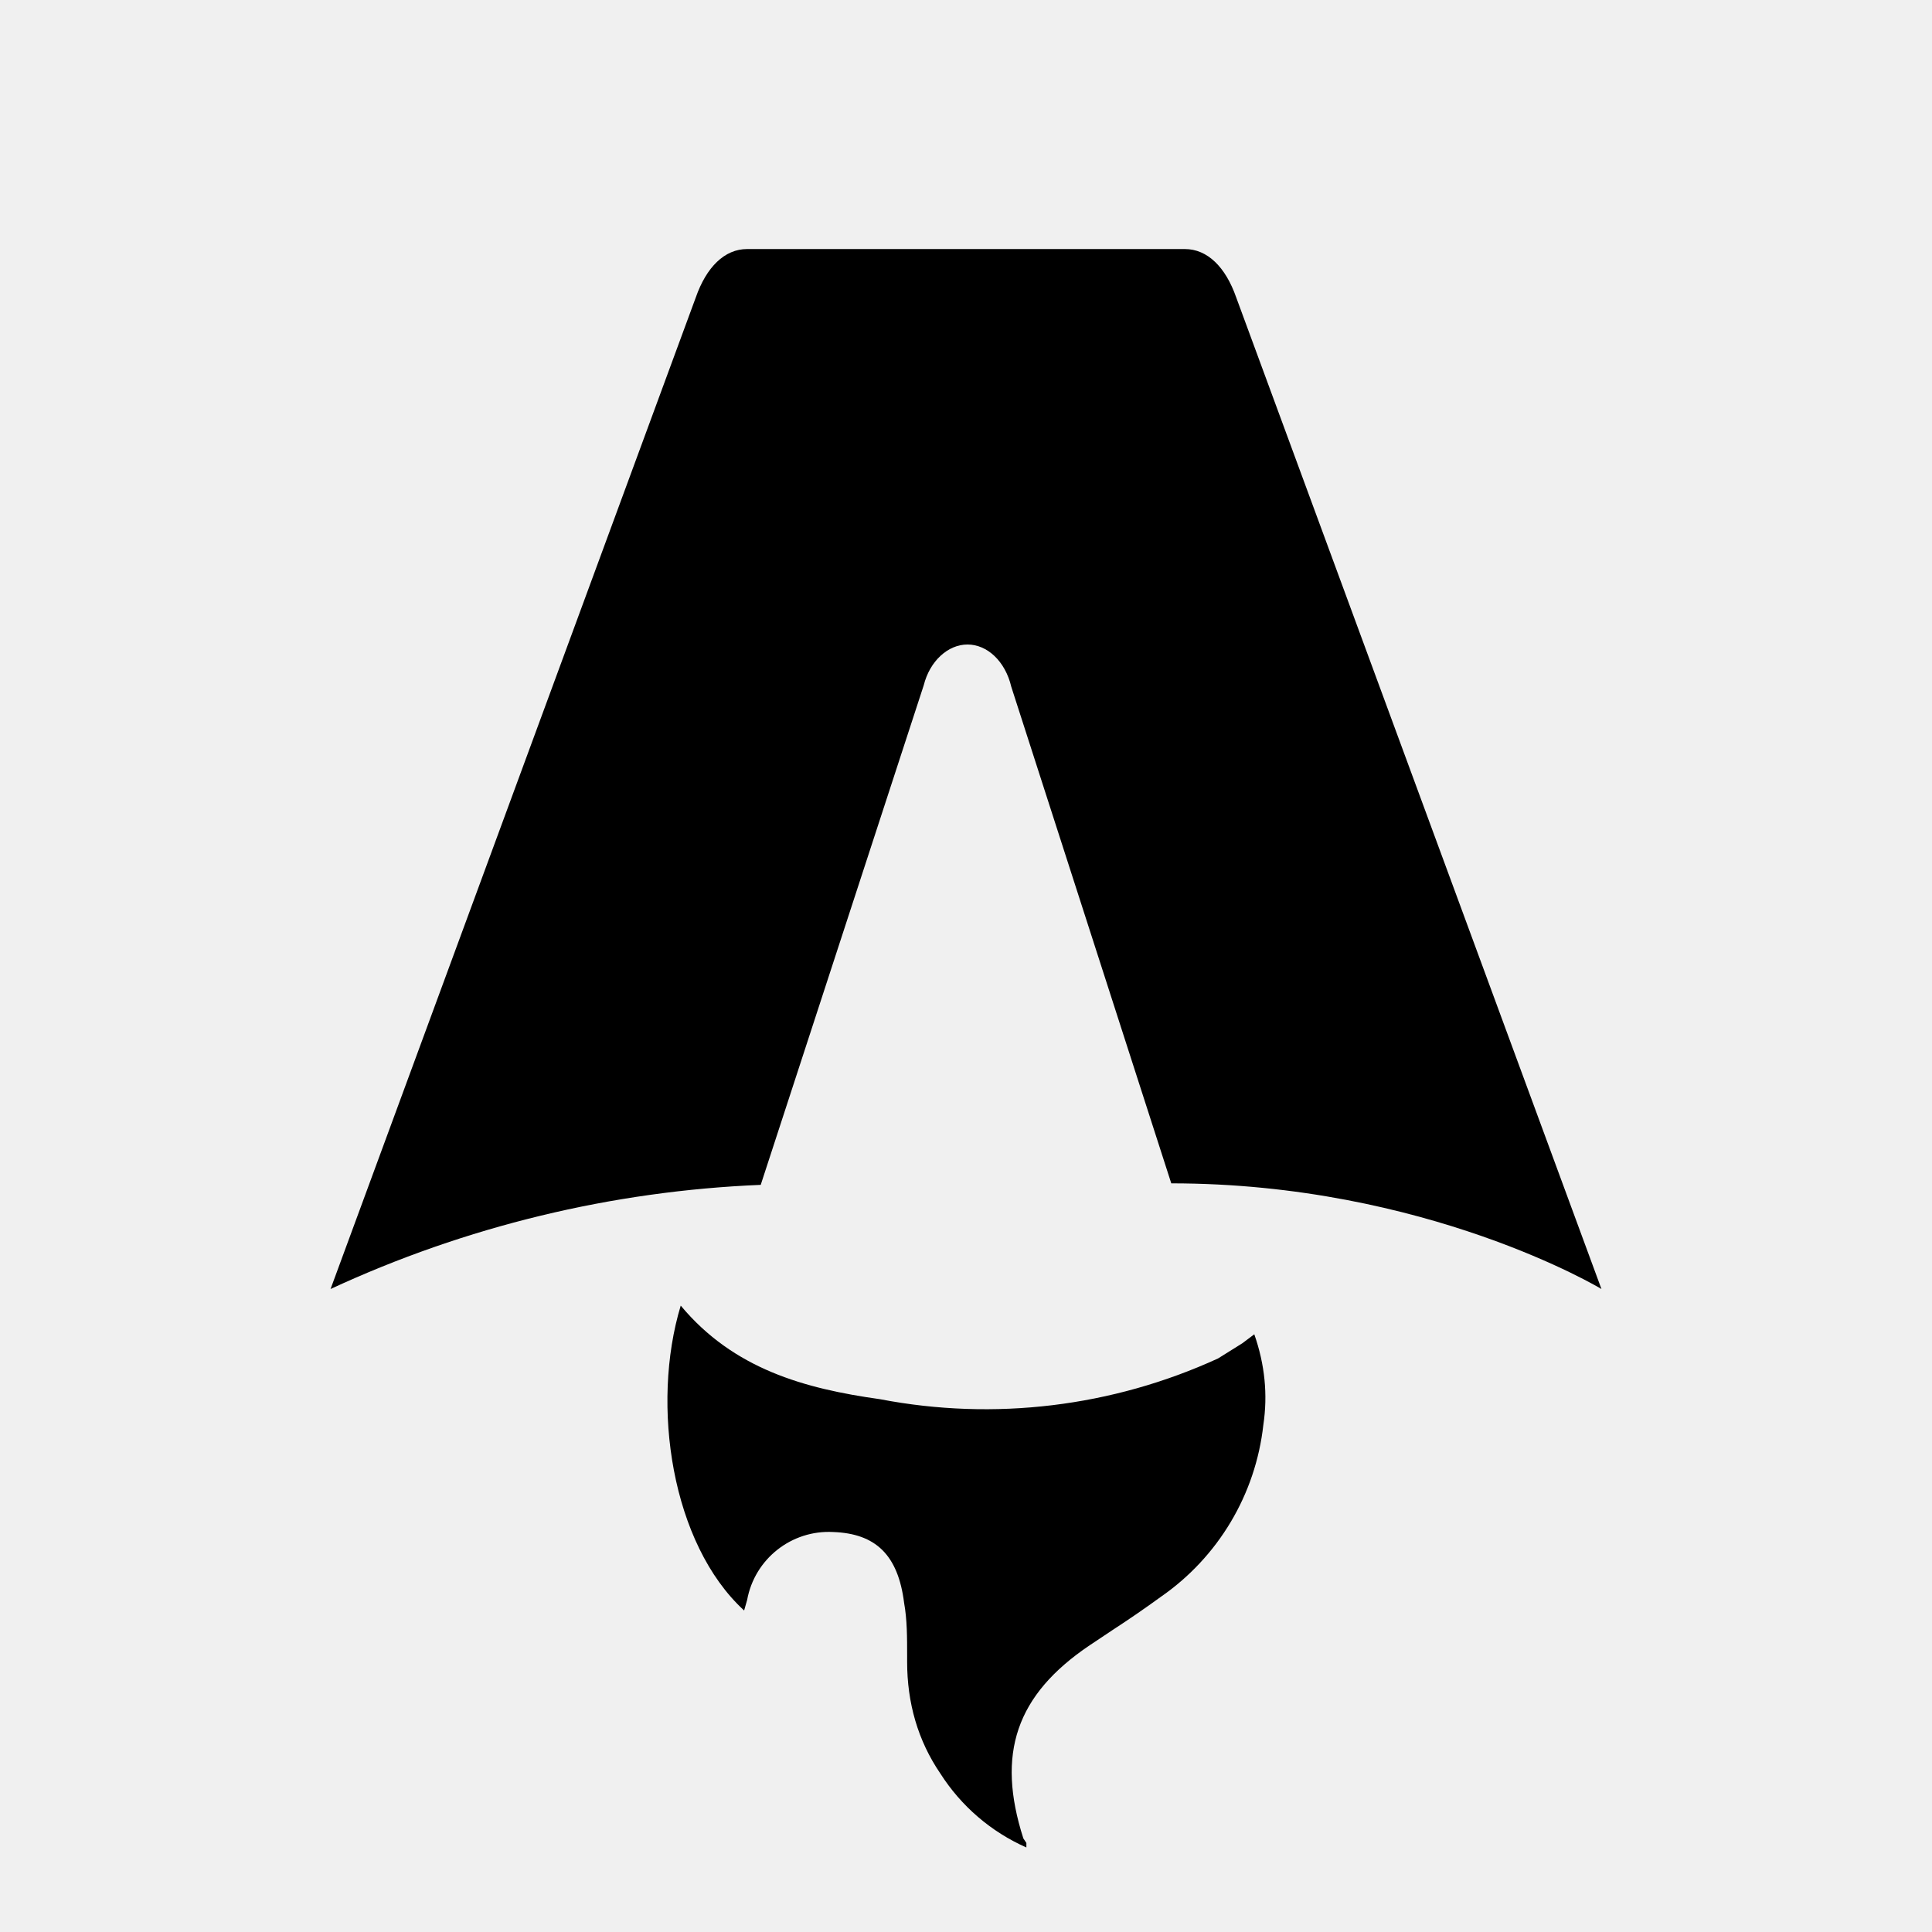
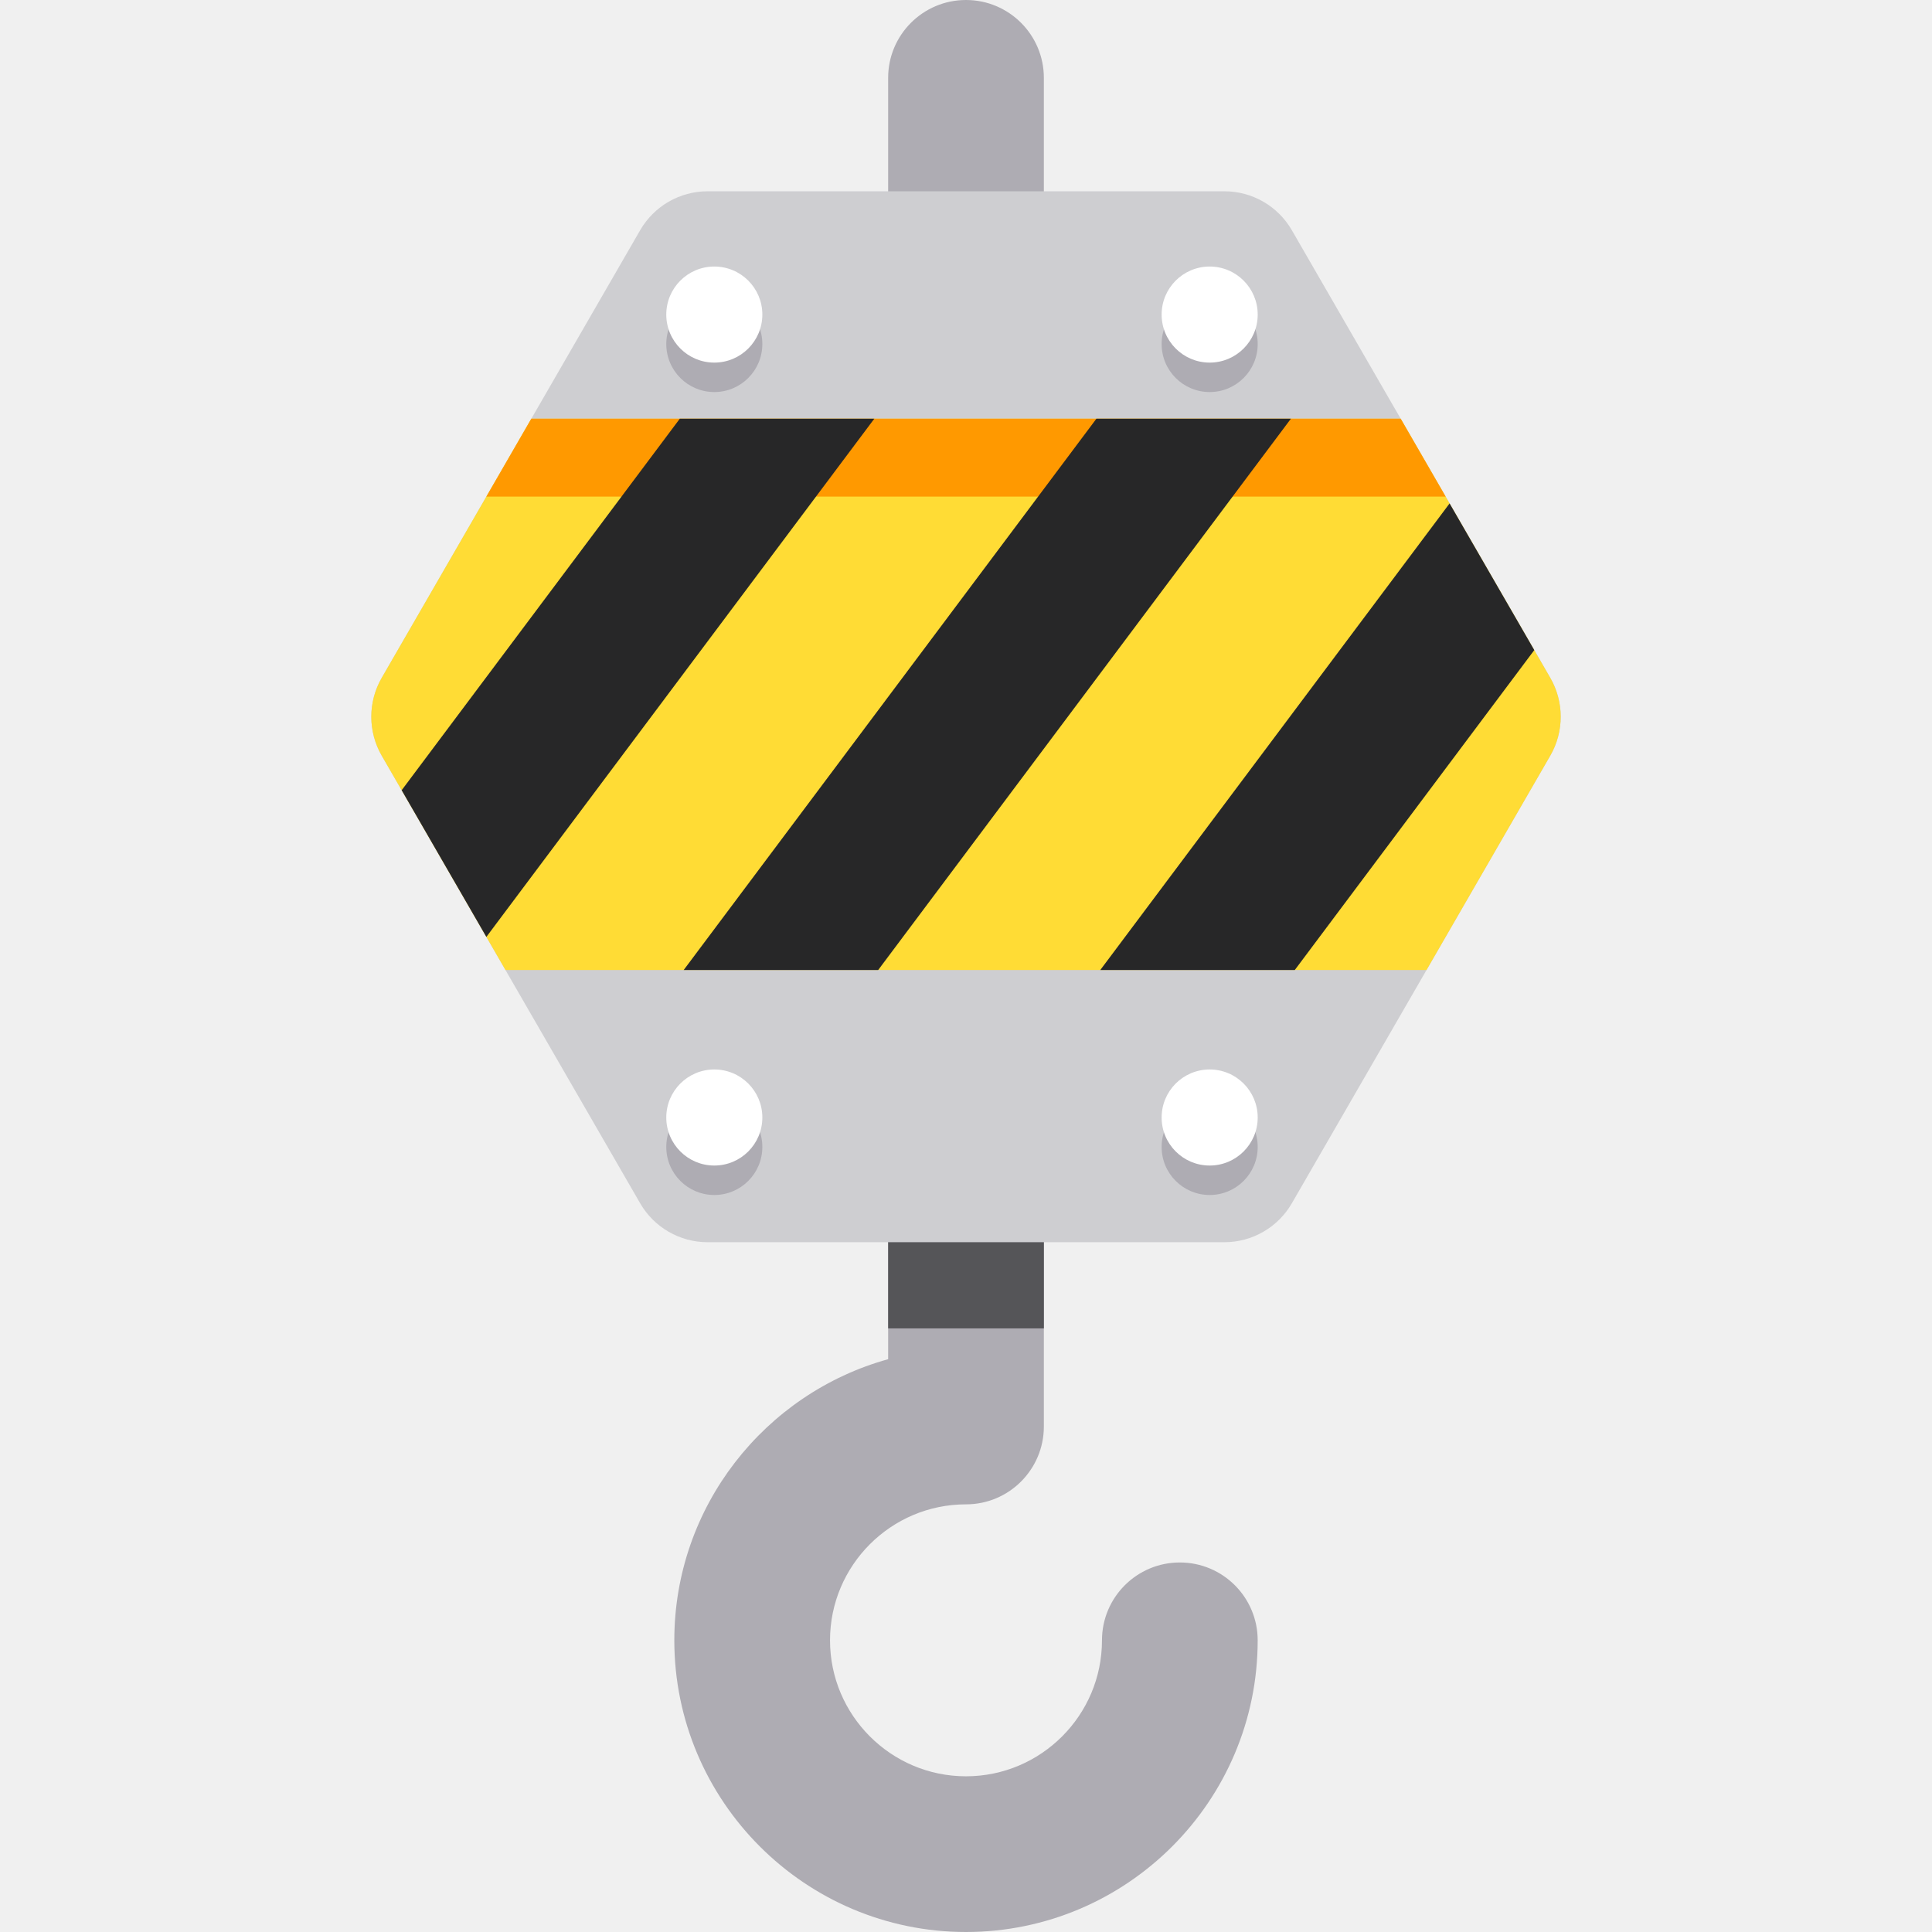
- <svg xmlns="http://www.w3.org/2000/svg" fill="none" viewBox="0 0 128 128">
-   <path d="M50.4 78.5a75.1 75.1 0 0 0-28.5 6.9l24.2-65.7c.7-2 1.9-3.2 3.4-3.2h29c1.5 0 2.7 1.2 3.4 3.2l24.2 65.7s-11.6-7-28.5-7L67 45.5c-.4-1.7-1.6-2.8-2.9-2.8-1.3 0-2.5 1.1-2.9 2.7L50.4 78.5Zm-1.1 28.2Zm-4.2-20.2c-2 6.6-.6 15.8 4.2 20.2a17.5 17.5 0 0 1 .2-.7 5.5 5.5 0 0 1 5.7-4.5c2.8.1 4.3 1.5 4.7 4.7.2 1.1.2 2.3.2 3.5v.4c0 2.7.7 5.2 2.2 7.4a13 13 0 0 0 5.7 4.9v-.3l-.2-.3c-1.8-5.6-.5-9.5 4.4-12.8l1.5-1a73 73 0 0 0 3.2-2.2 16 16 0 0 0 6.8-11.4c.3-2 .1-4-.6-6l-.8.6-1.6 1a37 37 0 0 1-22.4 2.7c-5-.7-9.7-2-13.2-6.2Z" />
-   <style>
-         path { fill: #000; }
-         @media (prefers-color-scheme: dark) {
-             path { fill: #FFF; }
-         }
-     </style>
+ <svg xmlns="http://www.w3.org/2000/svg" version="1.1" id="Layer_1" viewBox="0 0 512 512" xml:space="preserve">
+   <path style="fill:#AEACB3;" d="M256,512c-42.623,0-77.299-34.676-77.299-77.299c0-35.481,24.027-65.454,56.667-74.503V20.632  C235.368,9.237,244.605,0,256,0c11.395,0,20.632,9.237,20.632,20.632v357.403c0,11.395-9.236,20.632-20.632,20.632  c-19.869,0-36.035,16.165-36.035,36.035S236.13,470.738,256,470.738c19.87,0,36.035-16.165,36.035-36.035  c0-11.394,9.237-20.632,20.632-20.632s20.632,9.237,20.632,20.632C333.299,477.324,298.623,512,256,512z" />
+   <rect x="235.371" y="311.841" style="fill:#555558;" width="41.264" height="40.193" />
+   <path style="fill:#CECED1;" d="M410.839,179.629L342.354,61.009c-3.686-6.384-10.497-10.316-17.867-10.316H187.515  c-7.371,0-14.182,3.932-17.867,10.316l-68.486,118.621c-3.686,6.384-3.686,14.248,0,20.632l68.485,118.62  c3.686,6.384,10.497,10.316,17.867,10.316h136.971c7.371,0,14.182-3.932,17.867-10.316l68.485-118.62  C414.525,193.879,414.525,186.013,410.839,179.629z" />
+   <path style="fill:#FFDC35;" d="M101.161,179.629c-3.686,6.384-3.686,14.248,0,20.632l32.795,56.802h244.088l32.795-56.802  c3.686-6.384,3.686-14.248,0-20.632l-39.643-68.666H140.807L101.161,179.629z" />
+   <polygon style="fill:#FF9900;" points="383.109,131.6 371.195,110.963 140.807,110.963 128.891,131.6 " />
+   <g>
+     <polygon style="fill:#272728;" points="106.447,209.417 128.891,248.291 231.699,110.963 180.154,110.963  " />
+     <polygon style="fill:#272728;" points="181.183,257.063 232.727,257.063 342.103,110.963 290.558,110.963  " />
+     <polygon style="fill:#272728;" points="343.131,257.063 406.599,172.285 384.155,133.412 291.586,257.063  " />
+   </g>
+   <g>
+     <circle style="fill:#AEACB3;" cx="189.3" cy="91.17" r="12.729" />
+     <circle style="fill:#AEACB3;" cx="320.574" cy="91.17" r="12.729" />
+     <circle style="fill:#AEACB3;" cx="189.3" cy="303.957" r="12.729" />
+     <circle style="fill:#AEACB3;" cx="320.574" cy="303.957" r="12.729" />
+   </g>
+   <g>
+     <circle style="fill:#FFFFFF;" cx="189.3" cy="83.364" r="12.729" />
+     <circle style="fill:#FFFFFF;" cx="320.574" cy="83.364" r="12.729" />
+     <circle style="fill:#FFFFFF;" cx="189.3" cy="296.15" r="12.729" />
+     <circle style="fill:#FFFFFF;" cx="320.574" cy="296.15" r="12.729" />
+   </g>
</svg>
